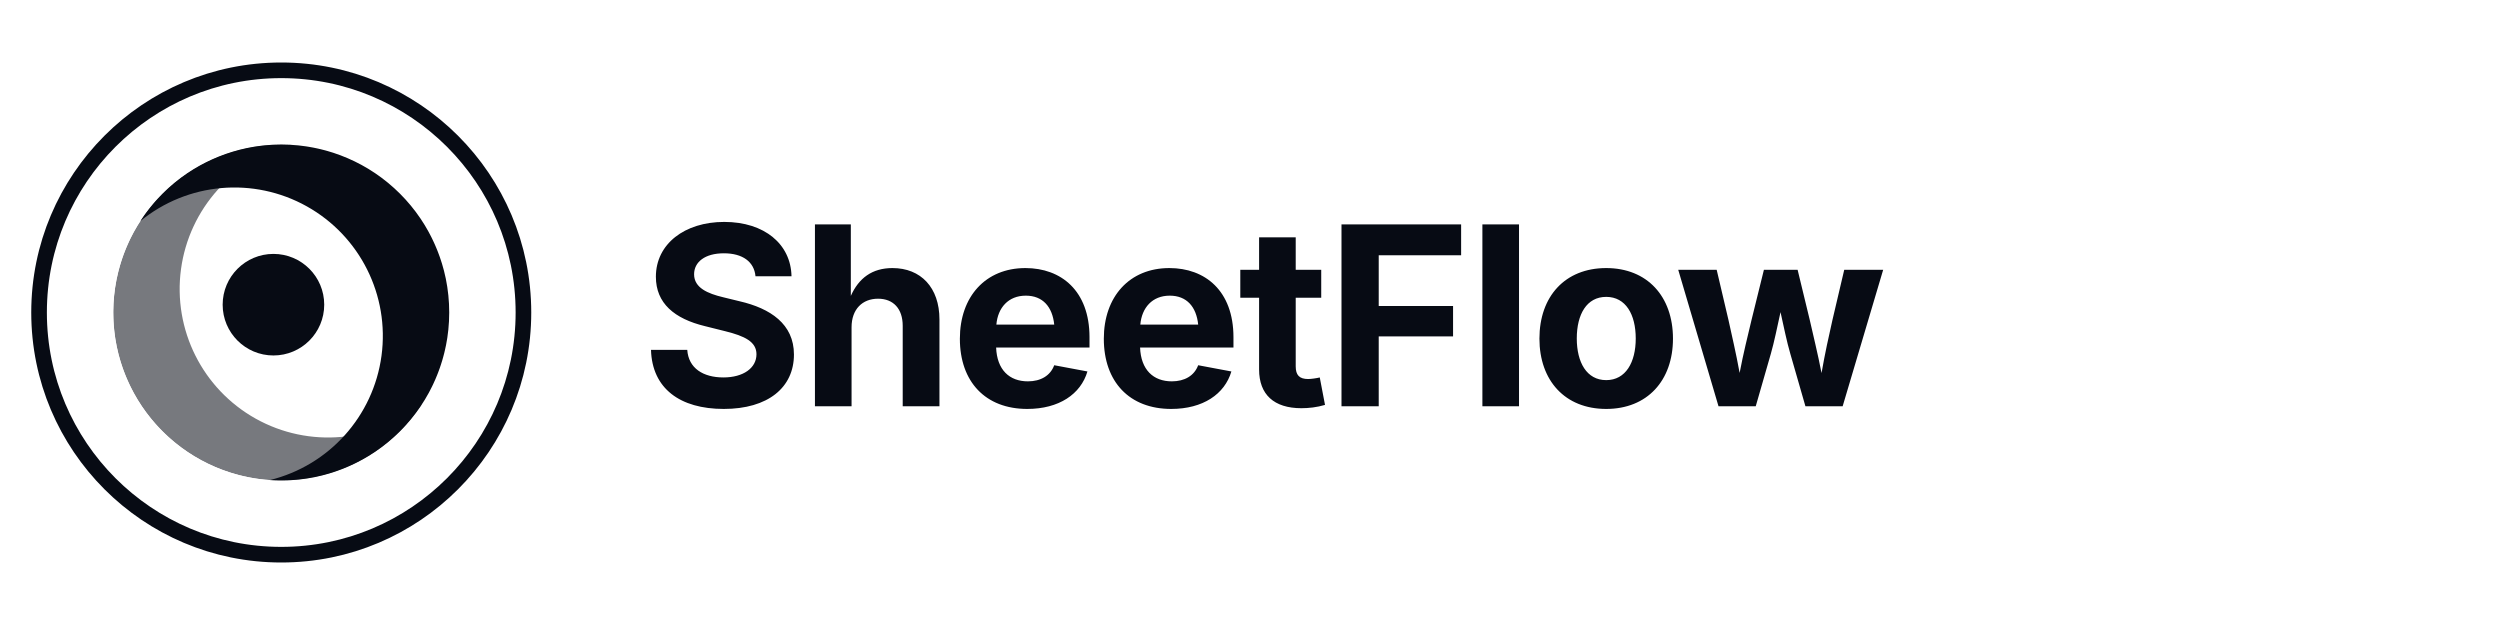
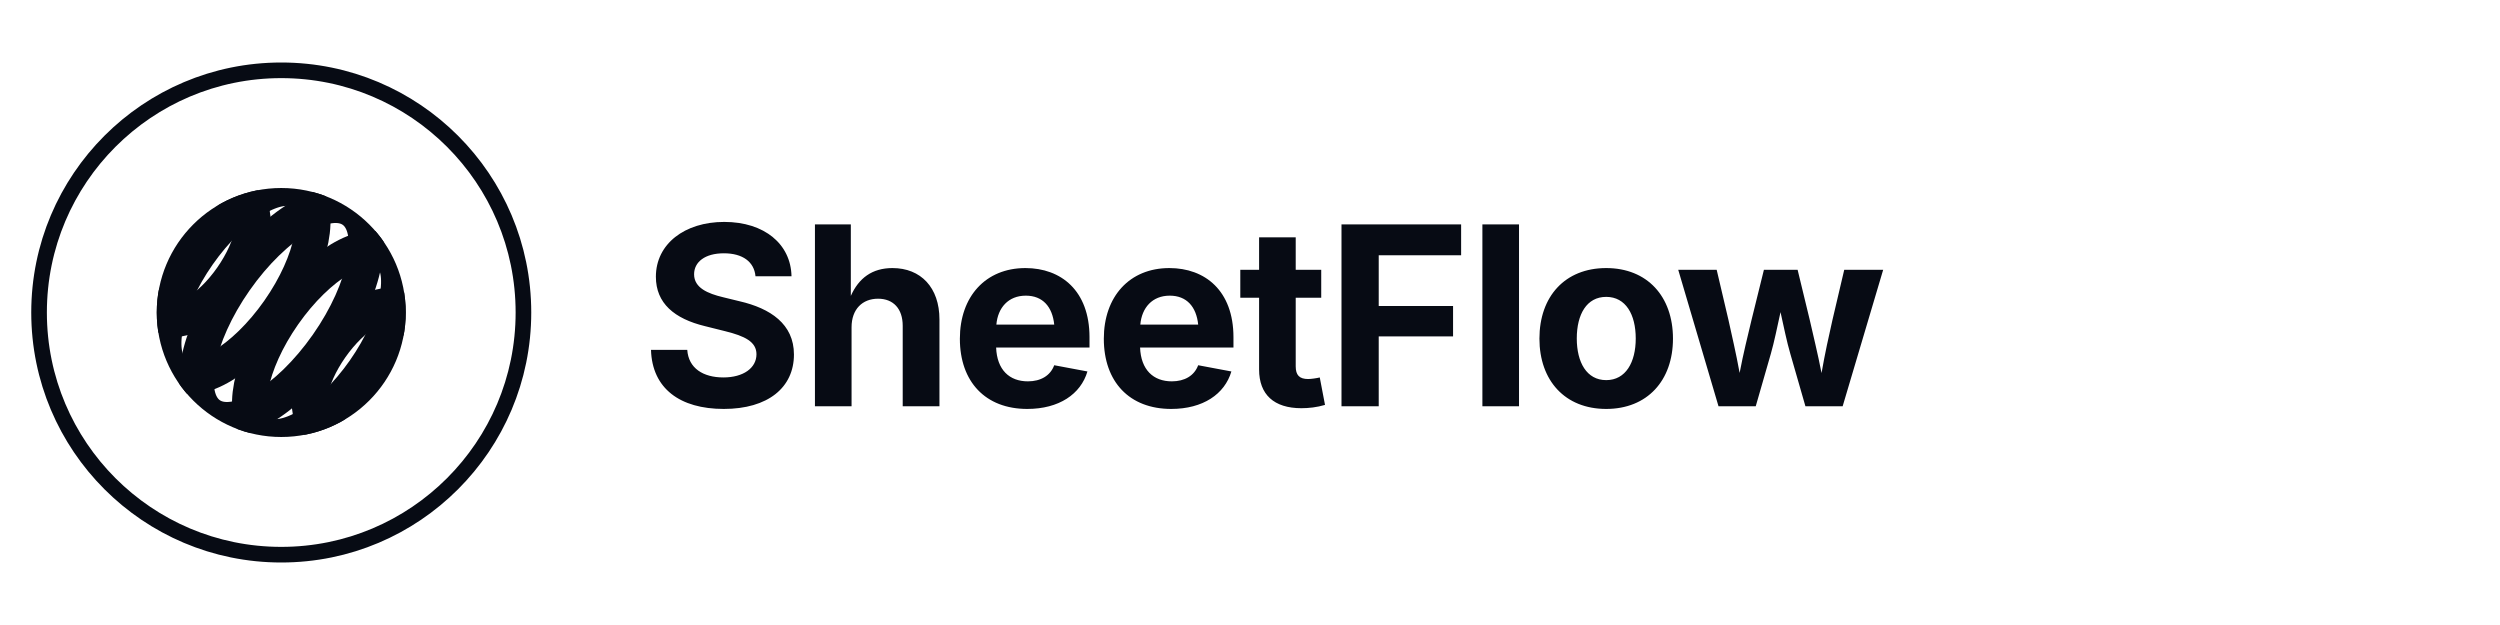
<svg xmlns="http://www.w3.org/2000/svg" viewBox="0 0 320 80" width="320" height="80" role="img" aria-label="SheetFlow">
  <defs>
    <clipPath id="sfSphere">
-       <circle cx="128" cy="128" r="86" />
+       <circle cx="120.6" cy="98.38" r="63.74" />
    </clipPath>
  </defs>
  <g transform="translate(36 40) scale(0.25) translate(-128 -128)">
    <circle cx="128" cy="128" r="124" fill="none" stroke="#070B14" stroke-width="8" />
-     <g clip-path="url(#sfSphere)">
-       <path d="M200.14 174.80 A86 86 0 1 1 133.84 42.20 A76 76 0 1 0 200.14 174.80 Z" fill="#070B14" opacity="0.55" />
-       <path d="M55.86 81.20 A86 86 0 1 1 122.16 213.80 A76 76 0 1 0 55.86 81.20 Z" fill="#070B14" />
+     <g transform="translate(7.40 29.62)">
+       <g clip-path="url(#sfSphere)">
+         <path d="M179.68 96.24 A35.64 16.04 125.01 0 1 138.78 154.63 A35.64 16.04 125.01 0 1 179.68 96.24 Z" fill="none" stroke="#070B14" stroke-width="17.85" />
+         <path d="M174.76 67.61 A56.28 25.33 125.01 0 1 110.19 159.80 A56.28 25.33 125.01 0 1 174.76 67.61 Z" fill="none" stroke="#070B14" stroke-width="17.85" />
+         <path d="M157.17 46.17 A63.74 28.68 125.01 0 1 84.03 150.59 A63.74 28.68 125.01 0 1 157.17 46.17 Z" fill="none" stroke="#070B14" stroke-width="17.85" />
+         <path d="M131.01 36.96 A56.28 25.33 125.01 0 1 66.44 129.15 A56.28 25.33 125.01 0 1 131.01 36.96 Z" fill="none" stroke="#070B14" stroke-width="17.85" />
+         <path d="M102.42 42.13 A35.64 16.04 125.01 0 1 61.52 100.52 A35.64 16.04 125.01 0 1 102.42 42.13 Z" fill="none" stroke="#070B14" stroke-width="17.85" />
+       </g>
    </g>
-     <circle cx="124" cy="124" r="26" fill="#070B14" />
  </g>
  <text x="82" y="52" text-anchor="start" fill="#070B14" font-family="Inter, 'Inter var', 'Helvetica Neue', Arial, sans-serif" font-size="32" font-weight="700" letter-spacing="-0.64">SheetFlow</text>
</svg>
